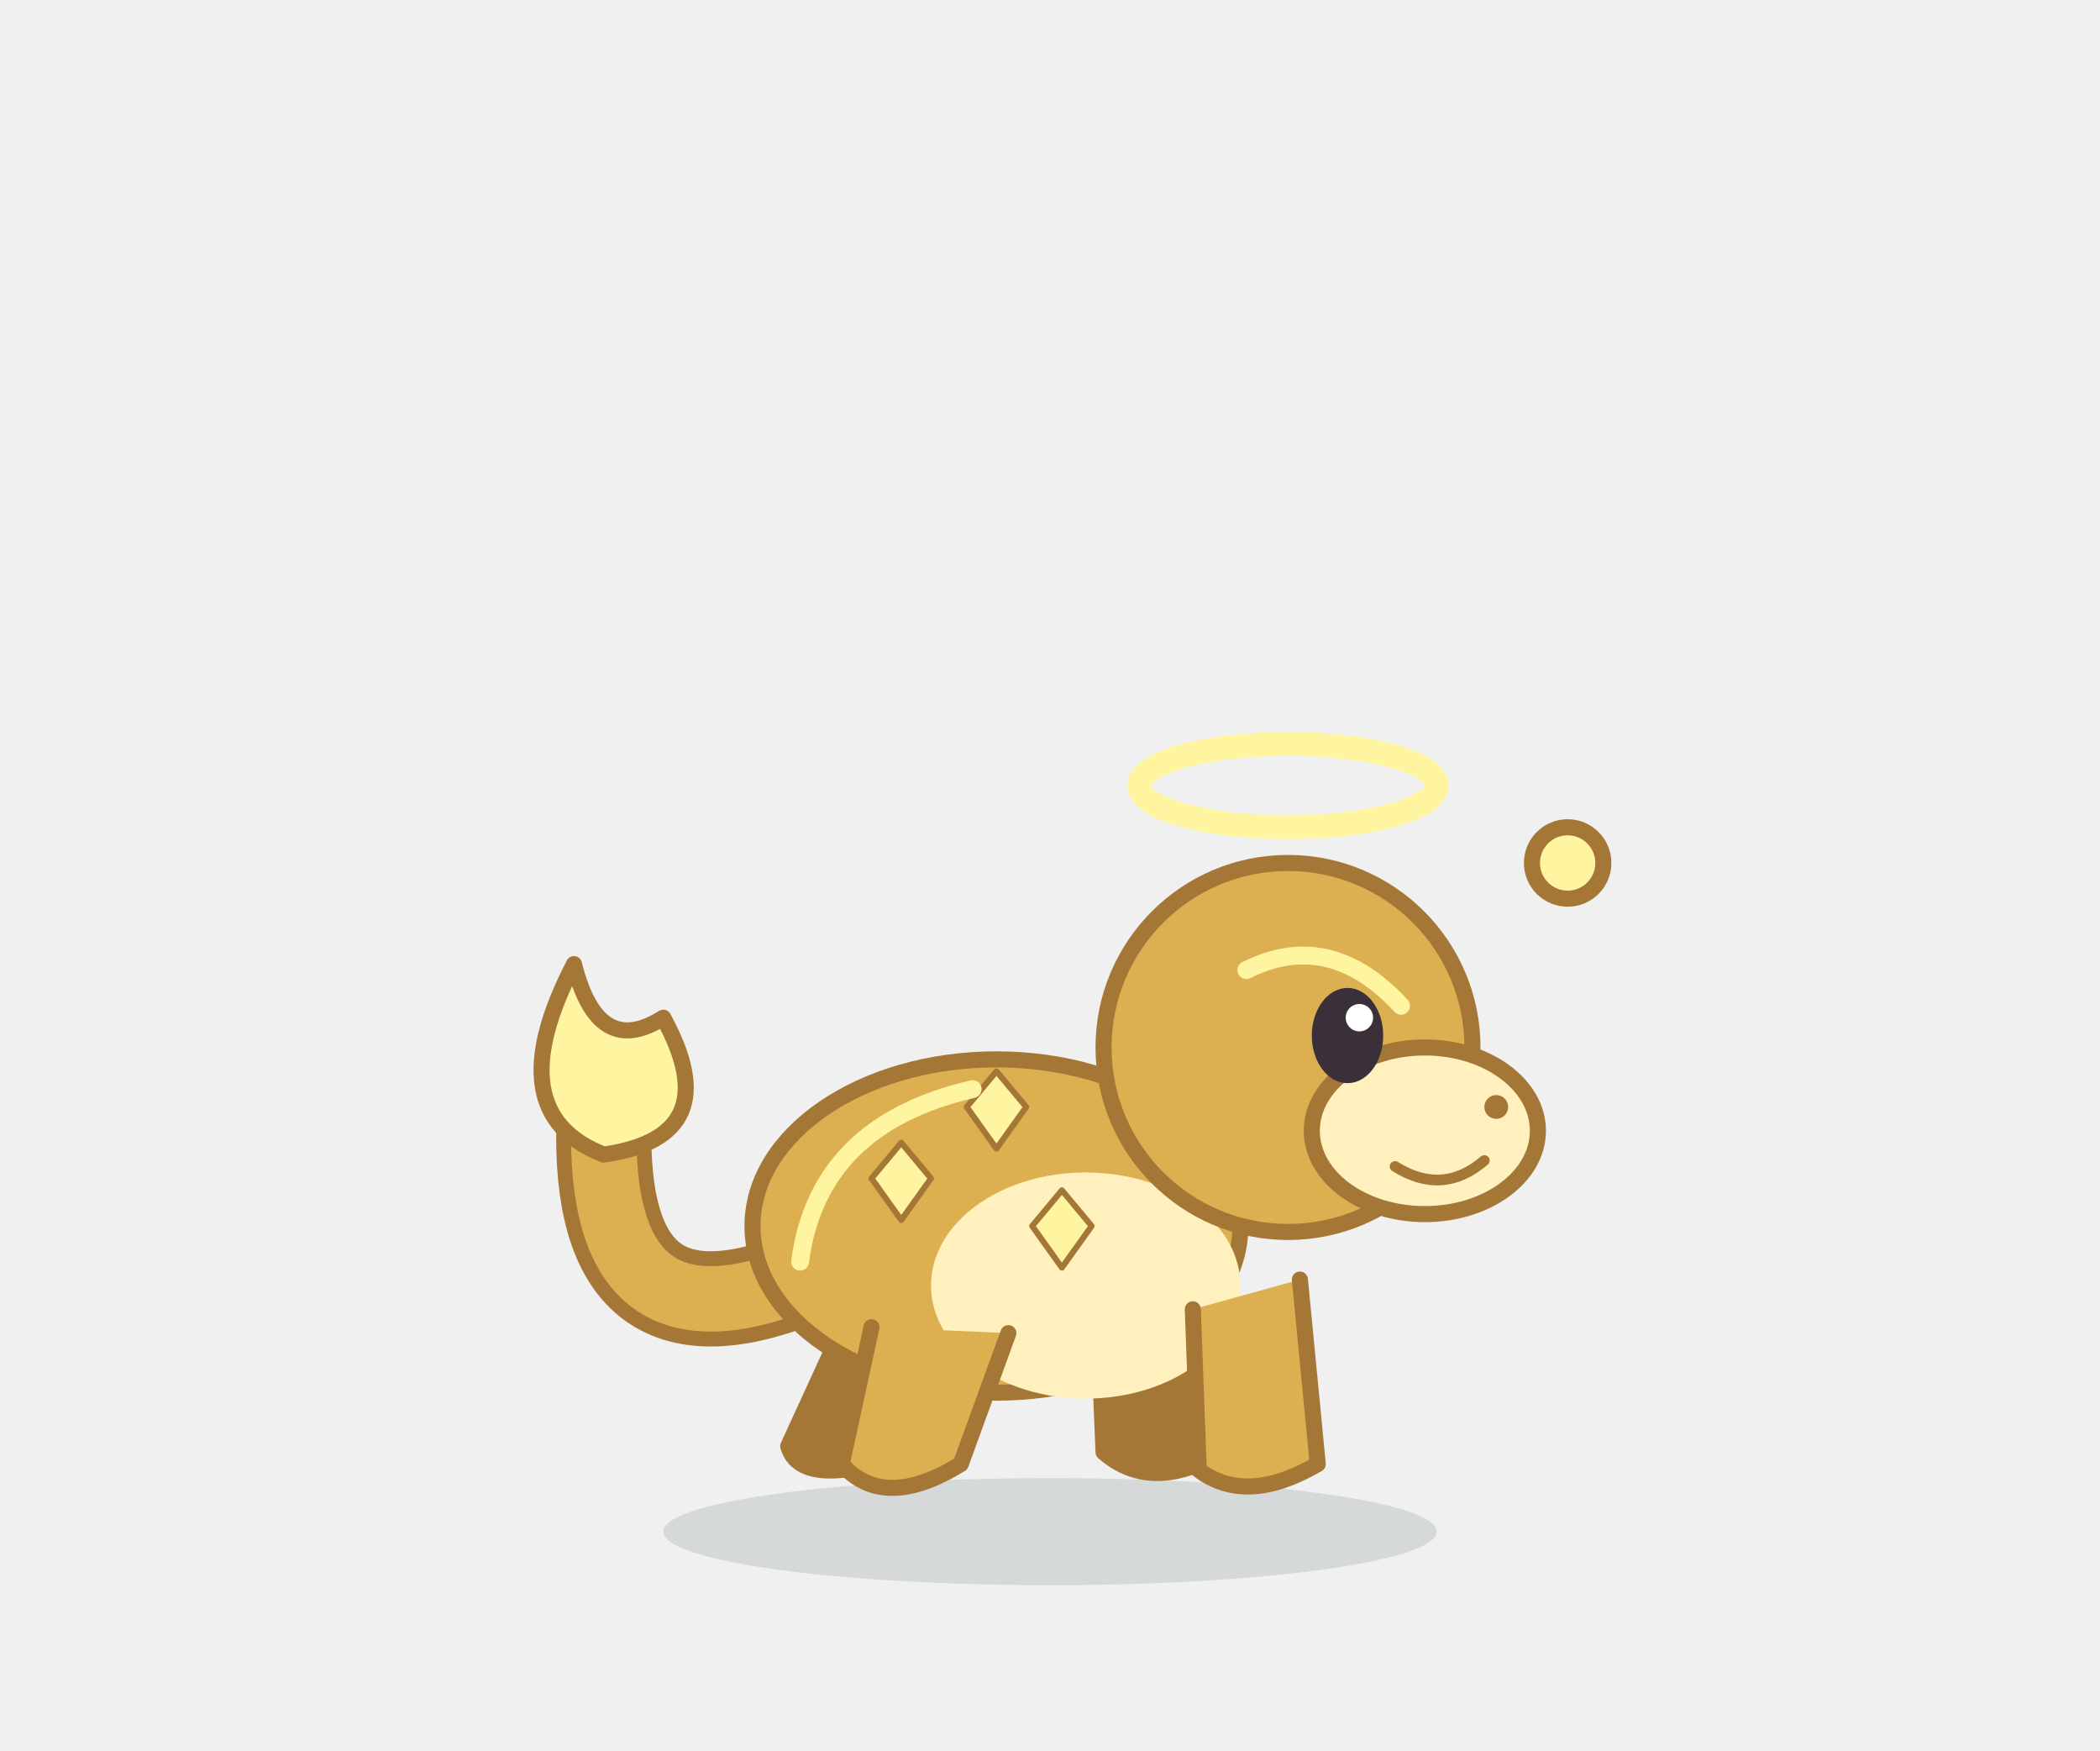
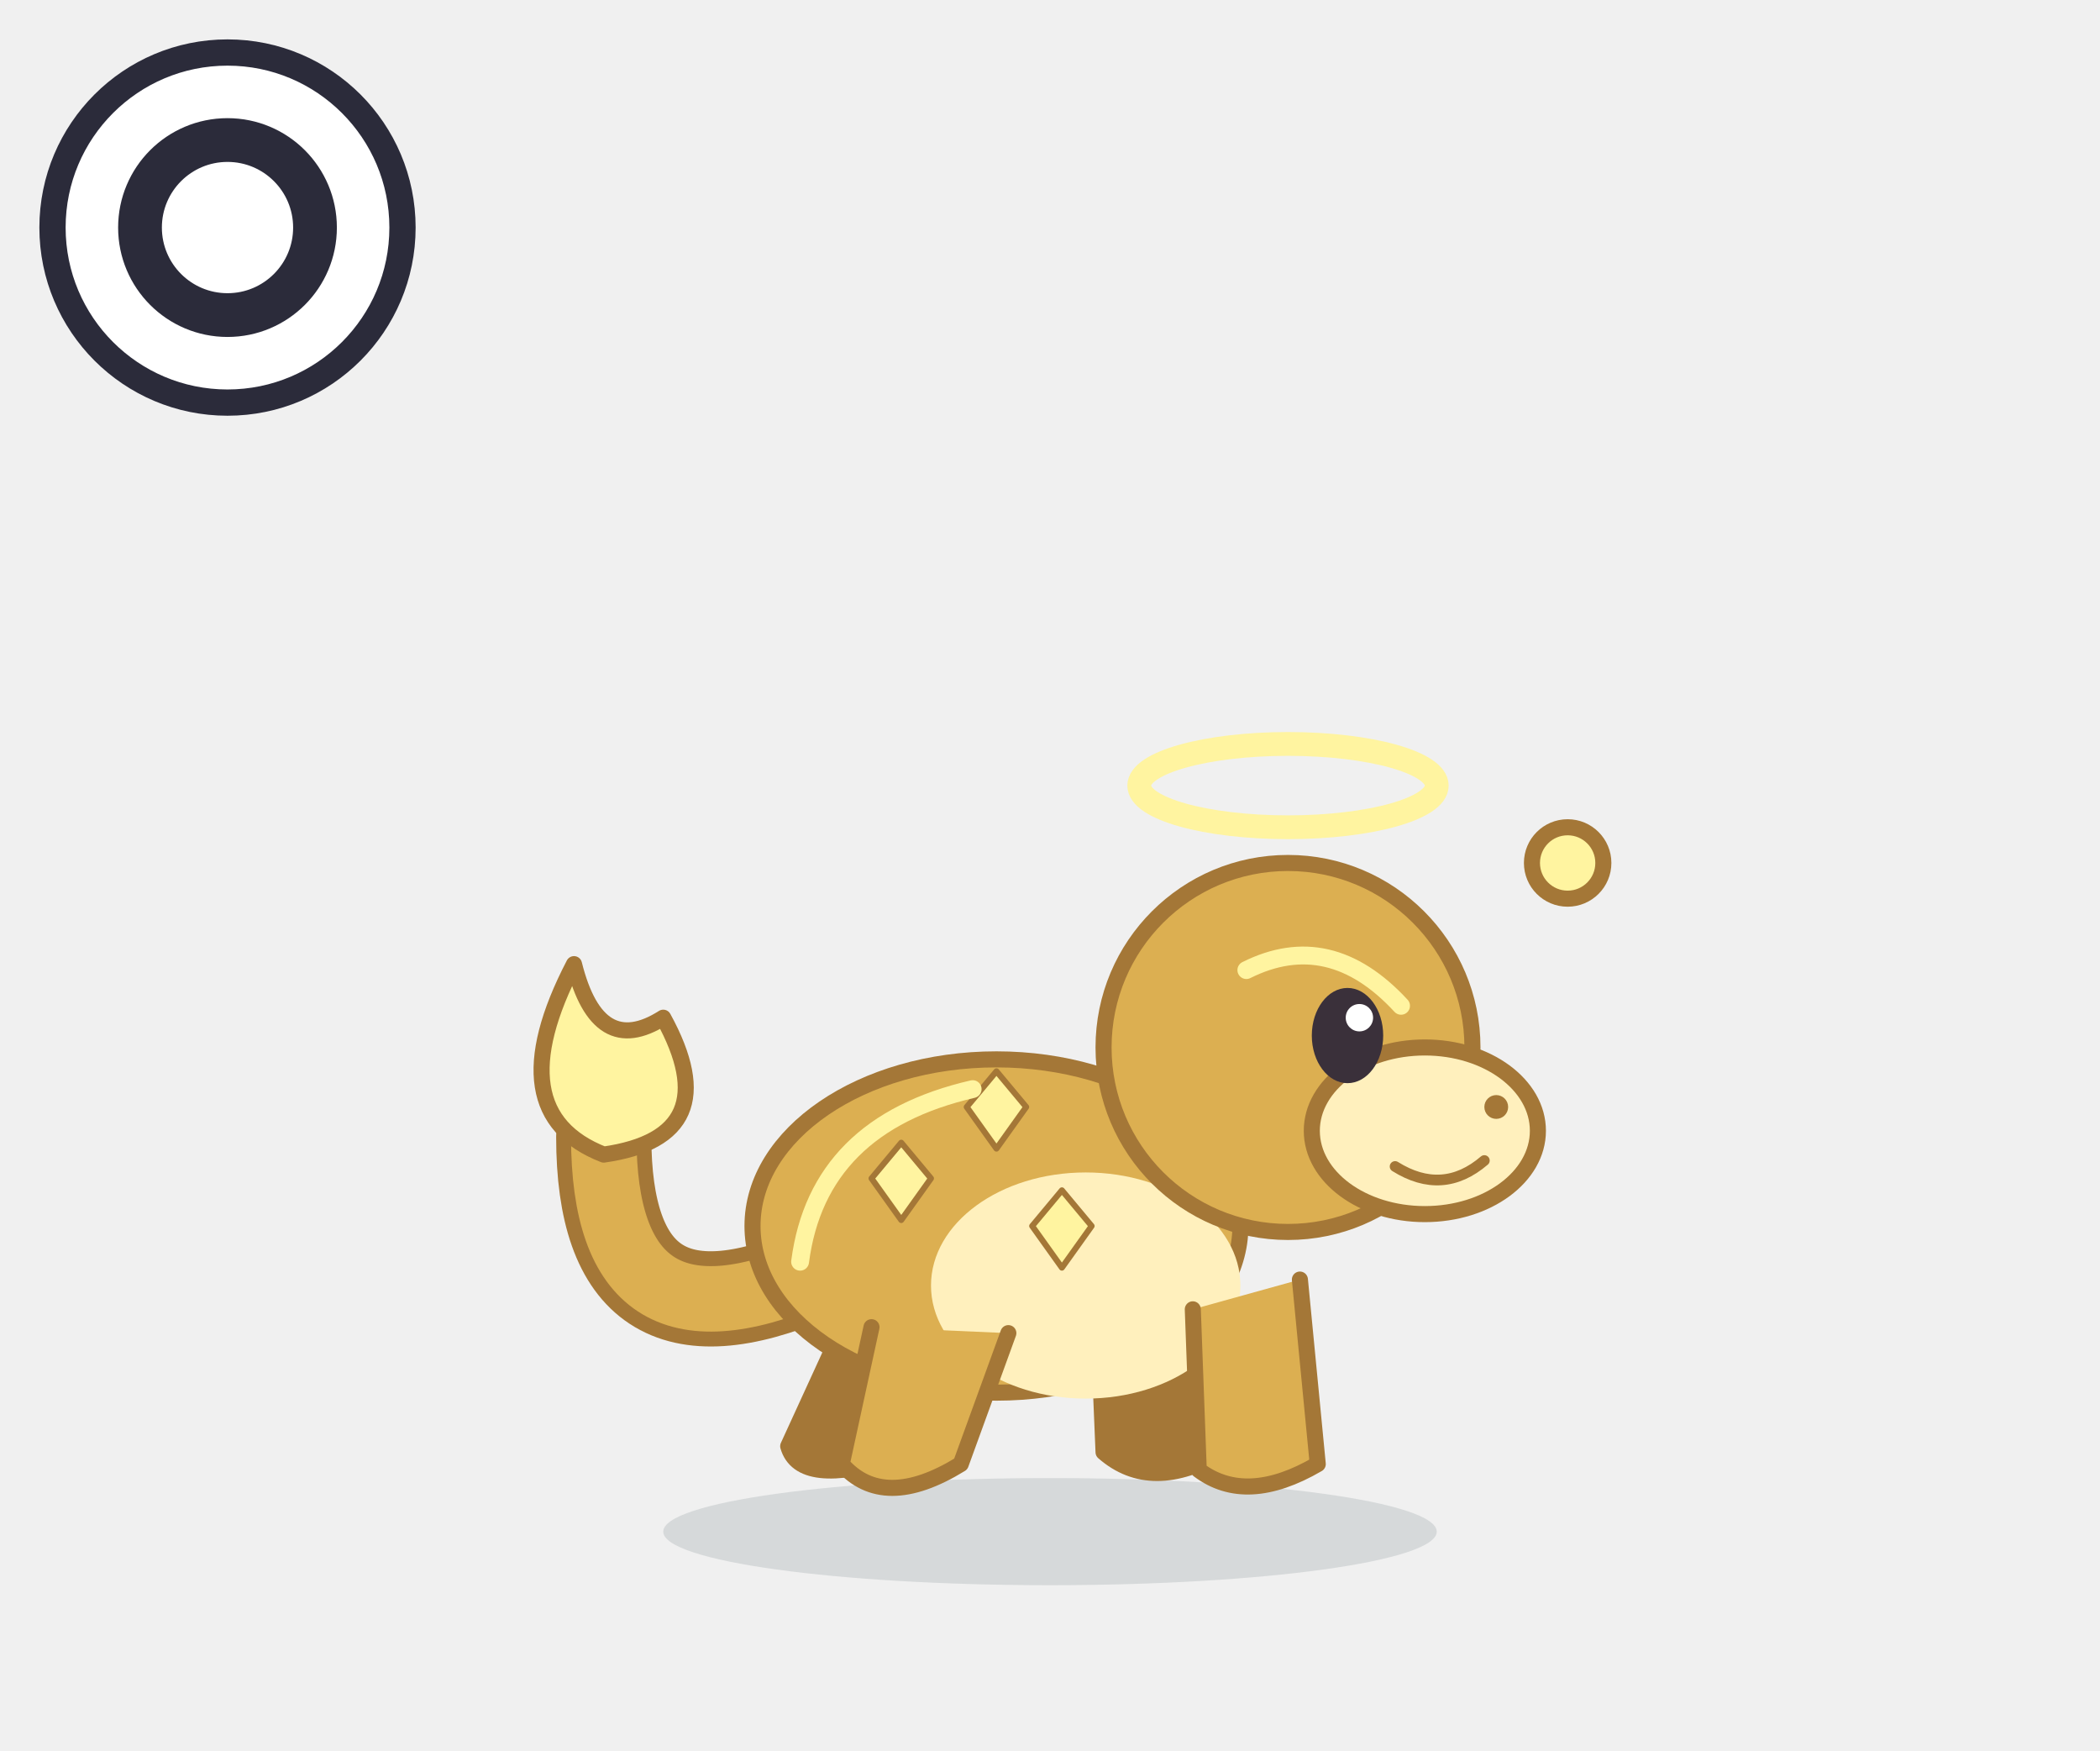
<svg xmlns="http://www.w3.org/2000/svg" width="240" height="200" viewBox="0 0 240 200">
  <defs>
    <linearGradient id="rainbow" x1="0" y1="0" x2="1" y2="1">
      <stop stop-color="#E9A8AB" />
      <stop offset=".32" stop-color="#F0D486" />
      <stop offset=".60" stop-color="#82CDB7" />
      <stop offset="1" stop-color="#9B8DDD" />
    </linearGradient>
  </defs>
  <ellipse cx="120" cy="175" rx="44.2" ry="6.12" fill="#293F45" opacity=".13" />
  <g transform="translate(38.4 54.4) scale(0.68)" stroke="#A47737" stroke-width="2.7" stroke-linejoin="round" stroke-linecap="round">
    <path d="M80 134 Q45 149 45 111" stroke="#A47737" stroke-width="16" fill="none" />
    <path d="M80 134 Q45 149 45 111" stroke="#DCAF51" stroke-width="11" fill="none" />
    <path d="M45 114 Q27 107 40 82 Q44 98 55 91 Q66 111 45 114Z" fill="#FFF4A0" />
    <path d="M87 139 L76 163 Q78 170 94 165 L106 141 M128 140 L129 164 Q137 171 149 164 L149 135" fill="#A47737" />
    <ellipse cx="111" cy="126" rx="41" ry="28" fill="#DCAF51" />
    <ellipse cx="126" cy="136" rx="26" ry="19" fill="#FFF0BD" stroke="none" />
    <path d="M90 143 L85 166 Q92 174 105 166 L113 144 M144 140 L145 167 Q153 173 165 166 L162 135" fill="#DCAF51" />
    <circle cx="160" cy="96" r="31" fill="#DCAF51" />
    <ellipse cx="183" cy="110" rx="19" ry="14" fill="#FFF0BD" />
    <ellipse cx="170" cy="94" rx="6.0" ry="8.0" fill="#3A303A" stroke="none" />
    <circle cx="172" cy="91" r="2.3" fill="white" stroke="none" />
    <circle cx="195" cy="106" r="2" fill="#A47737" stroke="none" />
    <path d="M178 116 Q186 121 193 115" fill="none" stroke-width="1.8" />
    <path d="M95 112 l5 6 -5 7 -5 -7Z" fill="#FFF4A0" stroke="#A47737" stroke-width="1" />
    <path d="M111 100 l5 6 -5 7 -5 -7Z" fill="#FFF4A0" stroke="#A47737" stroke-width="1" />
    <path d="M122 120 l5 6 -5 7 -5 -7Z" fill="#FFF4A0" stroke="#A47737" stroke-width="1" />
    <path d="M78 132 Q81 109 107 103 M153 83 Q167 76 179 89" fill="none" stroke="#FFF4A0" stroke-width="3" stroke-linecap="round" />
    <ellipse cx="160" cy="52" rx="25" ry="7" fill="none" stroke="#FFF4A0" stroke-width="4" />
    <circle cx="207" cy="65" r="6" fill="#FFF4A0" stroke="#A47737" />
  </g>
+   <g data-variant-badge="golden" aria-hidden="true">
+     <circle cx="26" cy="26" r="20" fill="#FFFFFF" stroke="#2B2B3A" stroke-width="3" />
+     <circle cx="26" cy="26" r="10" fill="none" stroke="#2B2B3A" stroke-width="5" />
+   </g>
</svg>
